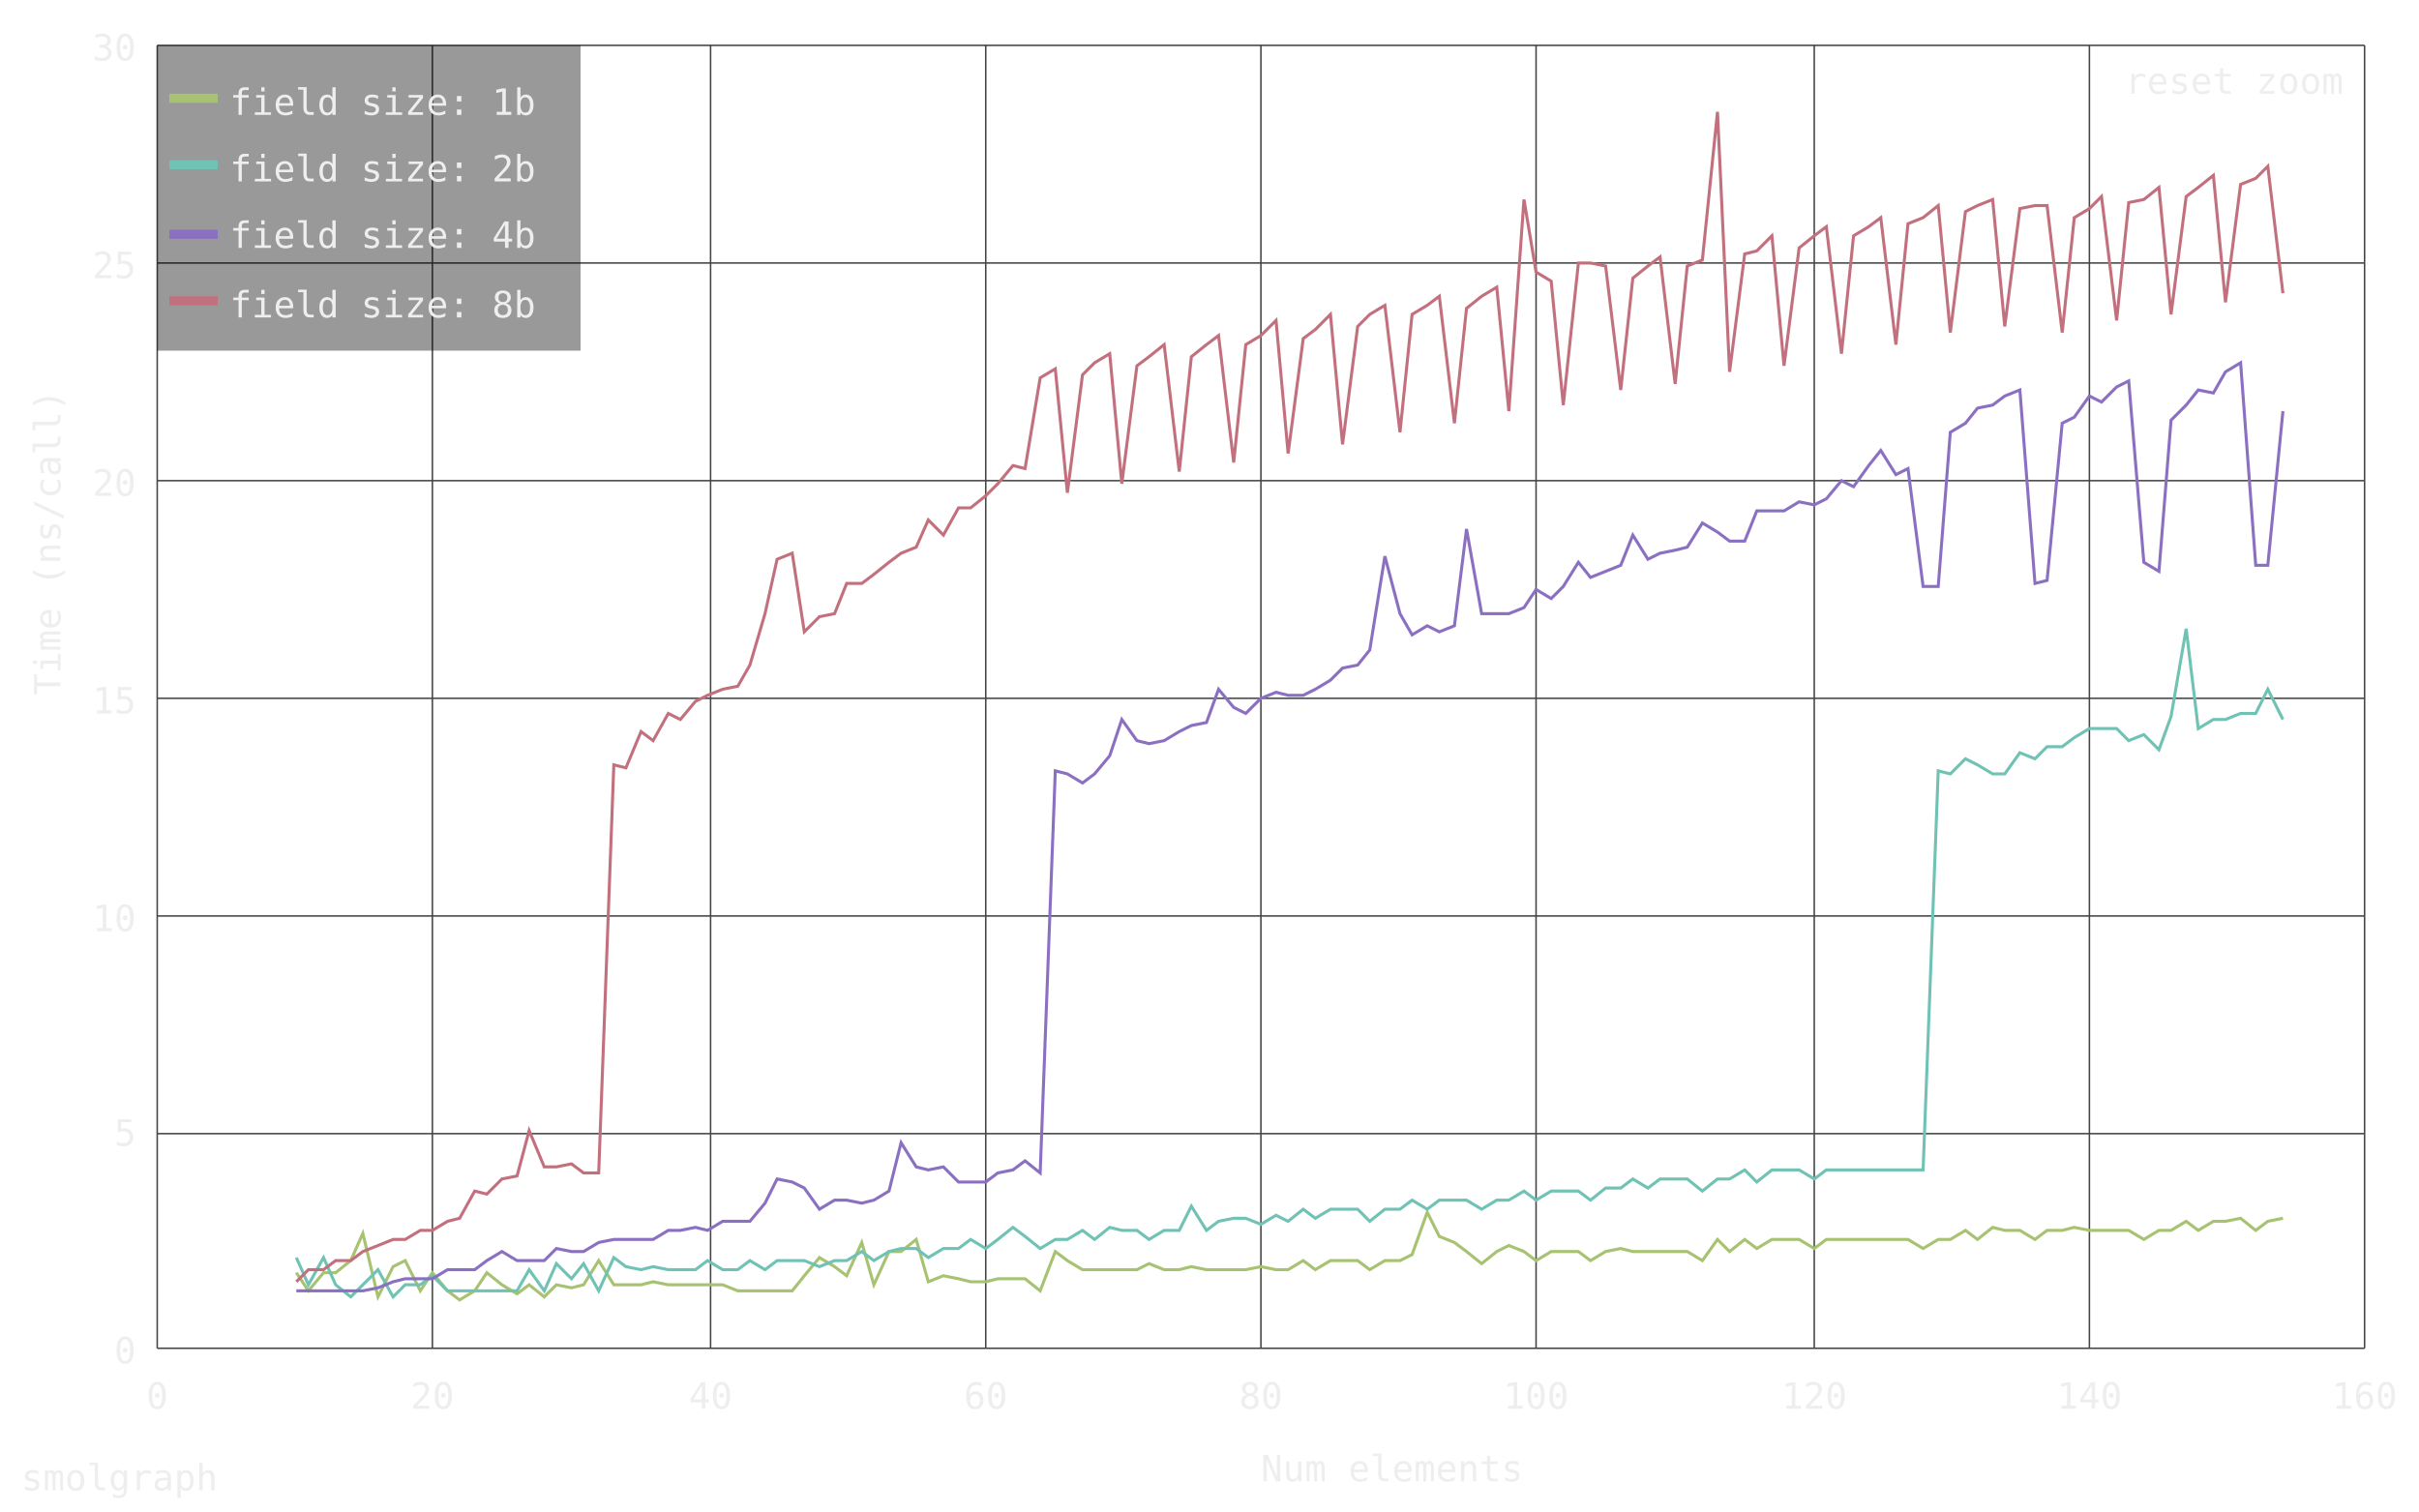
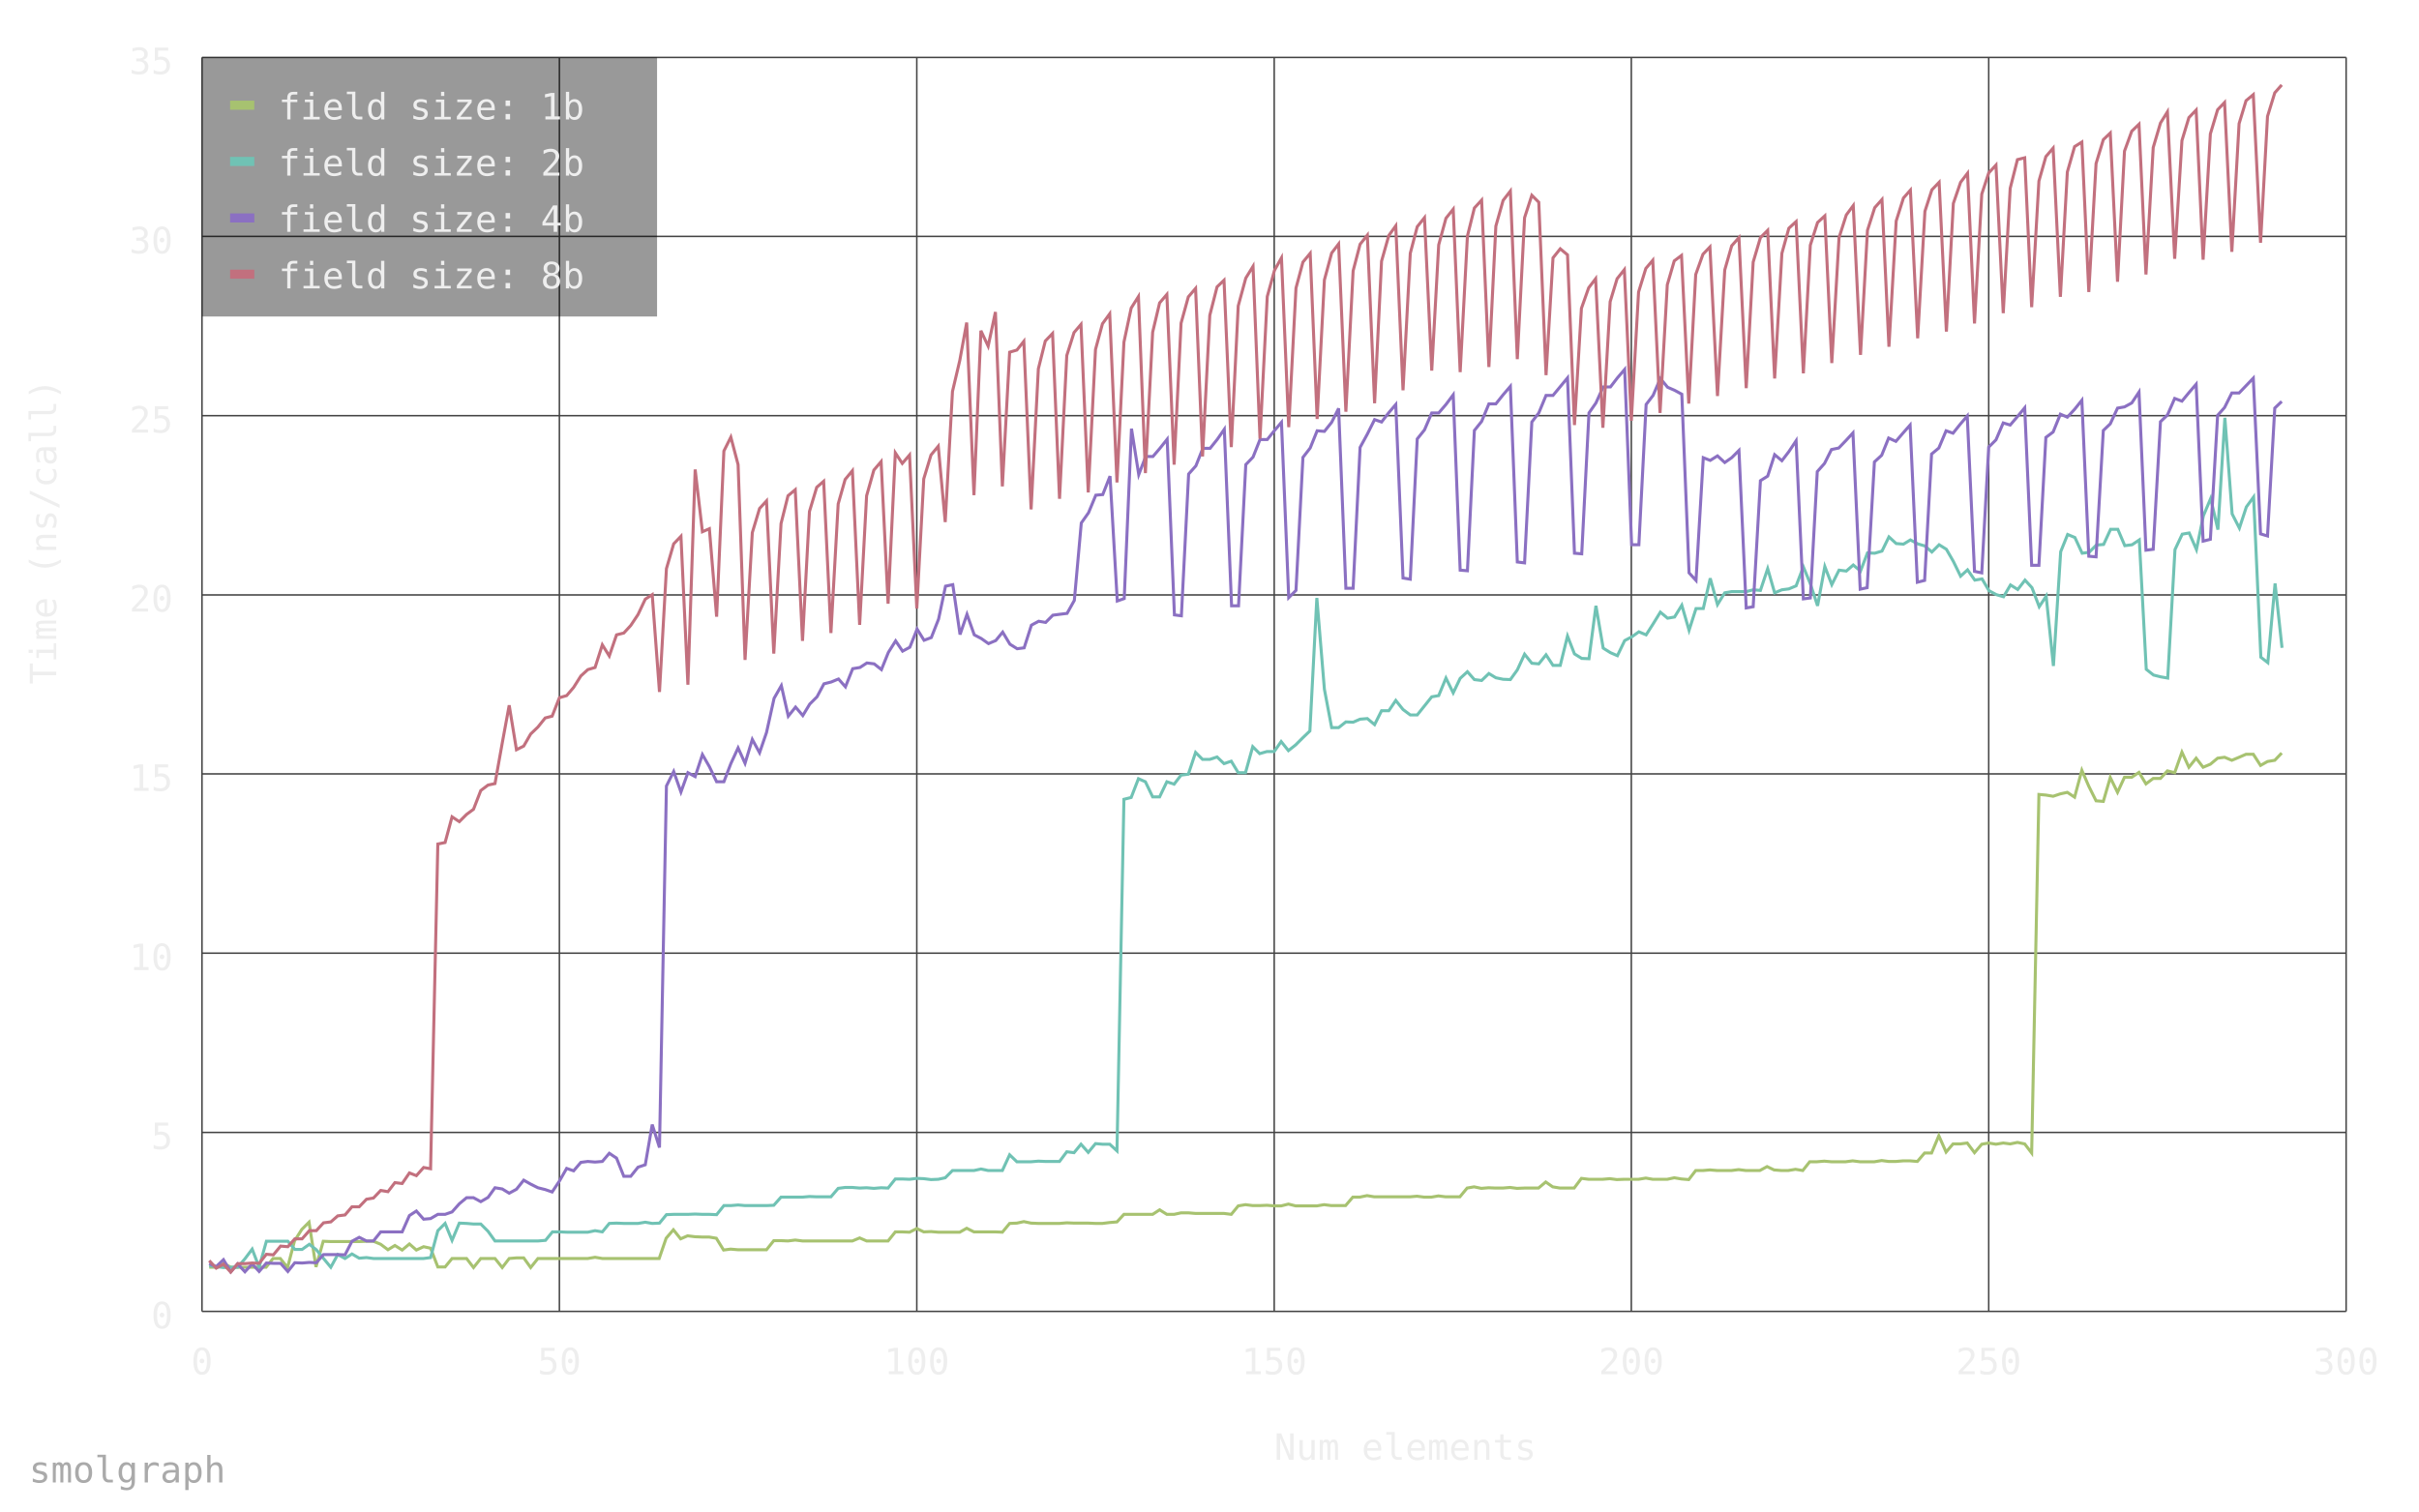
- <svg xmlns="http://www.w3.org/2000/svg" width="800" height="500" class="smolgraph" style="background:#2b2b2b">
+ <svg xmlns="http://www.w3.org/2000/svg" class="smolgraph" viewBox="0 0 800 500">
  <style>
-     svg.smolgraph text{font-family:monospace;font-size:12;white-space:pre;fill:#eee}svg.smolgraph .key{fill:rgba(0,0,0,.4)}
+ svg.smolgraph {
+   background: #2b2b2b;
+ }
+ 
+ svg.smolgraph &gt; .zoom-out {
+   text-anchor: end;
+   cursor: pointer;
+ }
+ 
+ svg.smolgraph &gt; a &gt; text {
+   fill: #aaa;
+ }
+ 
+ svg.smolgraph text {
+   font-family: monospace;
+   font-size: 12;
+   white-space: pre;
+   fill: #eee;
+ }
+ 
+ svg.smolgraph .tick {
+   stroke: #444;
+   stroke-width: 0.5;
+ }
+ 
+ svg.smolgraph &gt; .tracker &gt; line {
+   stroke: #eee;
+   stroke-width: 1;
+ }
+ 
+ svg.smolgraph &gt; .tracker &gt; circle {
+   fill: #eee;
+ }
+ 
+ svg.smolgraph .key {
+   fill: rgba(0,0,0,0.4);
+ }
+ 
+ svg.smolgraph .overlay {
+   fill: transparent;
+   cursor: crosshair;
+ }
  </style>
-   <path stroke="#444" stroke-width=".5" d="M52 15v431m91-431v431m92-431v431m91-431v431m91-431v431m91-431v431m92-431v431m91-431v431m91-431v431m-730 0h730M52 375h730M52 303h730M52 231h730M52 159h730M52 87h730M52 15h730" class="tick" />
-   <g text-anchor="middle">
-     <text x="52" y="466" class="tick-label">0</text>
-     <text x="143" y="466" class="tick-label">20</text>
-     <text x="235" y="466" class="tick-label">40</text>
-     <text x="326" y="466" class="tick-label">60</text>
-     <text x="417" y="466" class="tick-label">80</text>
-     <text x="508" y="466" class="tick-label">100</text>
-     <text x="600" y="466" class="tick-label">120</text>
-     <text x="691" y="466" class="tick-label">140</text>
-     <text x="782" y="466" class="tick-label">160</text>
+   <link rel="stylesheet" href="./graph.css" />
+   <path d="M66.8 19v414.8M185 19v414.8M303.2 19v414.8M421.4 19v414.8M539.5 19v414.8M657.7 19v414.8M775.9 19v414.8m-709.1 0h709.1M66.8 374.6h709.1M66.8 315.3h709.1M66.8 256h709.1M66.8 196.8h709.1M66.8 137.5h709.1M66.8 78.2h709.1M66.8 19h709.1" class="tick" />
+   <text x="66.8" y="454.6" class="tick-label" text-anchor="middle">0</text>
+   <text x="185" y="454.6" class="tick-label" text-anchor="middle">50</text>
+   <text x="303.2" y="454.6" class="tick-label" text-anchor="middle">100</text>
+   <text x="421.4" y="454.6" class="tick-label" text-anchor="middle">150</text>
+   <text x="539.5" y="454.6" class="tick-label" text-anchor="middle">200</text>
+   <text x="657.7" y="454.6" class="tick-label" text-anchor="middle">250</text>
+   <text x="775.9" y="454.6" class="tick-label" text-anchor="middle">300</text>
+   <text x="57.2" y="439.4" class="tick-label" text-anchor="end">0</text>
+   <text x="57.2" y="380.1" class="tick-label" text-anchor="end">5</text>
+   <text x="57.2" y="320.9" class="tick-label" text-anchor="end">10</text>
+   <text x="57.2" y="261.6" class="tick-label" text-anchor="end">15</text>
+   <text x="57.2" y="202.3" class="tick-label" text-anchor="end">20</text>
+   <text x="57.2" y="143.1" class="tick-label" text-anchor="end">25</text>
+   <text x="57.2" y="83.8" class="tick-label" text-anchor="end">30</text>
+   <text x="57.2" y="24.5" class="tick-label" text-anchor="end">35</text>
+   <text x="421.4" y="482.9">Num elements</text>
+   <text transform="rotate(-90 122.5 103.9)">Time (ns/call)</text>
+   <g fill="none">
+     <path stroke="hsl(80,40%,60%)" d="M69.2 419.2h2.3L74 418l2.4 1.2H88l2.3-2.9h2.4l2.4 3 2.3-8.8 2.4-3.8 2.4-2.4 2.3 14.8 2.4-8.5 2.4.1h9.5l2.4-.1h2.3l2.4 1 2.4 1.8 2.3-1.4 2.4 1.5 2.4-2 2.3 2 2.4-1.1 2.3.5 2.4 6.2h2.4l2.3-2.8h4.8l2.3 3 2.4-3h4.7l2.4 3 2.3-3 2.4-.2h2.4l2.3 3.2 2.4-3h16.5l2.4-.4 2.4.4H218l2.3-6.7 2.4-2.8 2.4 3 2.3-1 2.4.3 2.4.1h2.3l2.4.4 2.4 3.9 2.3-.3 2.4.2h9.5l2.4-3h2.4l2.3.1 2.4-.3 2.4.3h16.5l2.4-1 2.3 1h7.1l2.4-3h2.3l2.4.1 2.4-1.2 2.3 1.1 2.4-.1 2.4.2h7.1l2.3-1.3 2.4 1.2h7.1l2.3.1 2.4-2.9 2.4-.1 2.3-.5 2.4.5 2.4.1h7l2.4-.2 2.4.1h4.7l2.4.1h2.3l2.4-.3 2.4-.2 2.3-2.5h9.5l2.3-1.5 2.4 1.5h2.4l2.3-.5h2.4l2.4.2h9.4l2.4.3 2.3-2.8 2.4-.4 2.4.3h2.3l2.4-.1 2.4.2h2.3l2.4-.6 2.4.6h7l2.4-.4 2.4.3h4.7l2.4-2.8h2.3l2.4-.5 2.4.4h11.8l2.3-.2 2.4.3h2.4l2.3-.4 2.4.3h4.7l2.4-2.9 2.3-.4 2.4.5 2.4-.2 2.3.1h2.4l2.4-.2 2.3.3 2.4-.1h4.7l2.4-2 2.3 1.6 2.4.4h4.7l2.4-3.2 2.4.3h4.6l2.4-.2 2.3.3 2.4-.1h4.8l2.4-.4 2.3.4h4.8l2.3-.5 2.4.4 2.4.2 2.3-3h2.4l2.3-.2 2.4.2h4.7l2.4-.3 2.4.3h4.6l2.4-1.3 2.3 1.1 2.4.2h2.3l2.4-.4 2.4.4 2.3-2.9h2.4l2.4-.2 2.3.2h4.8l2.3-.3 2.4.3h4.8l2.4-.4 2.3.3h2.4l2.4-.2h2.3l2.4.2 2.4-2.8h2.3l2.4-5.7 2.4 5.4 2.3-2.7h2.4l2.3-.3 2.4 3.2 2.4-2.8 2.3-.4 2.4.4 2.4-.4 2.3.3 2.4-.5 2.4.5 2.3 3 2.4-118.6 2.3.2 2.4.4 2.4-.8 2.3-.5 2.4 1.6 2.4-8.9 2.3 5.3 2.4 4.8 2.4.2 2.3-7.9 2.4 4.9 2.3-5h2.4l2.4-1.6 2.3 3.8 2.4-1.8h2.4l2.3-2.5 2.4.6 2.4-6.8 2.3 5 2.4-3 2.3 3 2.4-1 2.4-2 2.3-.3 2.4 1 2.4-1 2.3-1h2.4l2.4 3.7 2.3-1.3 2.4-.4 2.3-2.4" />
+     <path stroke="hsl(170,40%,60%)" d="m69.2 418.7 2.3.3 2.4.3 2.4-.1h2.3l2.4-2.8 2.4-3.2 2.3 6 2.4-8.6h7.1l2.3 2.7h2.4l2.4-1.7 2.3 1.8 2.4 2.9 2.4 2.9 2.3-4.2 2.4 1.3 2.3-1.5 2.4 1.4 2.4-.2 2.3.3h16.6l2.3-.3 2.4-8.9 2.4-2.4 2.3 5.6 2.4-5.7 2.4.1 2.3.2h2.4l2.4 2.4 2.3 3.2H178l2.4-.2 2.3-2.8h2.4l2.4.1h6.9l2.4-.5 2.4.4 2.3-2.8 2.4-.1 2.4.1h4.7l2.4-.4 2.3.4 2.4-.1 2.3-2.8 2.4-.1h4.7l2.4-.1 2.4.1h2.3l2.4.1 2.4-3h2.3l2.4-.2 2.3.2h7.1l2.4-.1 2.4-2.7h7.1l2.3-.2 2.4.1h4.7l2.4-2.8 2.3-.3h2.4l2.4.2 2.3-.1 2.4.2 2.4-.2 2.3.1 2.4-3h2.3l2.4.1 2.4-.3 2.3.1 2.4.3 2.4-.1 2.3-.5 2.4-2.4h7.1l2.3-.5 2.4.5h4.7l2.4-5.2 2.4 2.3h4.7l2.4-.2 2.3.1h4.7l2.4-3.2 2.4.3 2.3-2.8 2.4 2.7 2.4-2.9 2.3.2h2.4l2.4 2.2 2.3-116.3 2.4-.6 2.4-6.2 2.3 1 2.4 5h2.3l2.4-5 2.4.8 2.3-3 2.4-.3 2.4-7.2 2.3 2.3h2.4l2.4-.8 2.3 2.2 2.4-.8 2.3 3.8h2.4l2.4-8.6 2.3 2.3 2.4-.7h2.4l2.3-3.3 2.4 3 2.4-1.9 2.3-2.3 2.4-2.3 2.3-44L438 228l2.4 12.7h2.3l2.4-1.9 2.4.1 2.3-1 2.4-.2 2.4 2 2.3-4.6h2.4l2.3-3.4 2.4 3 2.4 1.8h2.3l2.4-3 2.4-3 2.3-.4 2.4-5.8 2.4 4.9 2.3-4.8 2.4-2.2 2.3 2.6 2.4.3 2.4-2.3 2.3 1.4 2.4.5 2.4.1 2.3-3.2 2.4-5.2 2.4 3 2.3.2 2.4-3 2.3 3.5h2.4l2.4-9.7 2.3 5.9 2.4 1.5 2.4.1 2.3-17.5 2.4 14 2.4 1.5 2.3 1 2.4-5 2.3-1.2 2.4-1.7 2.4 1 2.3-3.6 2.4-3.9 2.4 2 2.3-.4 2.4-3.9 2.4 8.3 2.3-7.2h2.4l2.3-10 2.4 8.7 2.4-3.9 2.3-.4h4.8l2.3-.6 2.4.2 2.4-7.2 2.3 8 2.4-1 2.3-.3 2.4-1 2.4-6.3 2.3 5.6 2.4 7.3 2.4-13 2.3 6 2.4-4.8 2.4.3 2.3-2 2.4 2 2.3-6 2.4.1 2.4-.7 2.3-4.7 2.4 2.2 2.4.2 2.3-1.4 2.4 1.3 2.4.7 2.3 2 2.4-2.4 2.4 1.5 2.3 4 2.4 4.9 2.3-2.1 2.4 3.4 2.4-.4 2.3 3.9 2.4 1.3 2.4.7 2.3-3.9 2.4 1.5 2.4-3.1 2.3 2.5 2.4 6.3 2.3-3.5 2.4 23.1 2.4-37.8 2.3-5.7 2.4 1 2.4 5.2 2.3-.3 2.4-2.4 2.4-.2 2.3-5h2.4l2.3 5.4 2.4-.3 2.4-1.6 2.3 42.8 2.4 1.9 2.4.6 2.3.4 2.4-42.5 2.4-5.1 2.3-.4 2.4 5.5 2.3-11.2 2.4-5.7 2.4 10.3 2.3-37 2.4 31.8 2.4 4.7 2.3-7 2.4-3.3 2.4 53 2.3 1.8 2.4-26.2 2.3 21.3" />
+     <path stroke="hsl(260,40%,60%)" d="m69.2 418 2.3 1 2.4-2.3 2.4 4 2.3-2.6 2.4 2.6 2.4-2.6 2.3 2.5 2.4-2.8 2.3.1h2.4l2.4 2.7 2.3-2.9 2.4.1 2.4-.2 2.3.1 2.4-2.7h4.7l2.4.1 2.3-4.5 2.4-1.3 2.4 1.2h2.3l2.4-3h7.1l2.4-5.4 2.3-1.5 2.4 2.7 2.3-.2 2.4-1.4h2.4l2.3-.8 2.4-2.7 2.4-2h2.3l2.4 1.3 2.4-1.4 2.3-3.2 2.4.4 2.3 1.4 2.4-1.3 2.4-3 2.3 1.3 2.4 1.2 2.4.6 2.3.8 2.4-3.6 2.4-4.2 2.3.8 2.4-2.8 2.3-.3 2.4.2 2.4-.2 2.3-2.7 2.4 1.6 2.4 6h2.3l2.4-3 2.4-.8 2.3-13.3 2.4 7.6 2.3-119.6 2.4-4.8 2.4 6.8 2.3-6.4 2.4 1.3 2.4-7.3 2.3 4 2.4 5h2.4l2.3-6 2.4-5.2 2.3 5.1 2.4-7.9 2.4 4.4 2.3-6.7L256 231l2.4-4.2 2.3 10.1 2.4-3 2.4 2.8 2.3-3.8 2.4-2.4 2.3-4.3 2.4-.6 2.4-1 2.3 2.6 2.4-6 2.4-.4 2.3-1.5 2.4.3 2.4 1.9 2.3-5.7 2.4-3.8 2.3 3.4 2.4-1.3 2.4-6 2.3 3.7 2.4-.9 2.4-6.1 2.3-10.9 2.4-.5 2.4 16.5 2.3-6.7 2.4 6.8 2.3 1.2 2.4 1.7 2.4-1 2.3-2.8 2.4 4 2.4 1.5 2.3-.3 2.4-7.5 2.4-1.3 2.3.4 2.4-2.4 2.3-.3 2.4-.3 2.4-4.3 2.3-25.6 2.4-3.4 2.4-5.8 2.3-.2 2.4-6.1 2.4 41.3 2.3-.8 2.4-56.2 2.4 15.2 2.3-6h2.4l2.3-2.7 2.4-3 2.4 58.1 2.3.3 2.4-46.9 2.4-2.7 2.3-5.8h2.4l2.4-3 2.3-3.3 2.4 58.4h2.3l2.4-46.7 2.4-2.5 2.3-5.8h2.4l2.4-3 2.3-2.7 2.4 58 2.4-2.4 2.3-44 2.4-3.1 2.3-5.7 2.4.2 2.4-3 2.3-4.6 2.4 59.5h2.4l2.3-46.6 2.4-4.4 2.4-4.8 2.3.8 2.4-3.1 2.3-2.7 2.4 57.4 2.4.4 2.3-46.4 2.4-3 2.4-5.6h2.3l2.4-2.8 2.4-3.2 2.3 58 2.4.2 2.3-46.4 2.4-3 2.4-5.8h2.3l2.4-3 2.4-2.8 2.3 58.1 2.4.3 2.4-46.6 2.3-3 2.4-5.8h2.3l2.4-2.9 2.4-2.9 2.3 58 2.4.2 2.4-46.6 2.3-3.3 2.4-5.3h2.4l2.3-3 2.4-2.8 2.3 58h2.4l2.4-46.4 2.3-3 2.4-5.6 2.4 2.9 2.3 1 2.4 1.3 2.4 59.1 2.3 2.5 2.4-40.6 2.3.9 2.4-1.5 2.4 2.2 2.3-1.6 2.4-2.4 2.4 52.1 2.3-.4 2.4-41.7 2.4-1.5 2.3-7.1 2.4 2 2.3-3 2.4-3.6 2.4 52.3 2.3-.3L601 156l2.4-2.7 2.3-4.6 2.4-.5 2.4-2.5 2.3-2.5 2.4 51.7 2.3-.5 2.4-41.6 2.4-2.2 2.3-5.7 2.4 1.1 2.4-2.8 2.3-2.6 2.4 52 2.4-.6 2.3-41.8 2.4-2 2.4-5.7 2.3.8 2.4-3 2.3-2.7L653 189l2.4.5 2.3-41.6 2.4-2.4 2.4-5.6 2.3.7 2.4-2.8 2.4-2.9 2.3 52.1h2.4l2.3-42.3 2.4-1.8 2.4-5.9 2.3 1 2.4-2.6 2.4-3 2.3 51.6 2.4.2 2.4-41.8 2.3-2.2 2.4-5.2 2.3-.4 2.4-1.3 2.4-3.6 2.3 52.3 2.4-.3 2.4-42.2 2.3-2.2 2.4-5.5 2.4.9 2.3-2.8 2.4-2.8 2.3 51.9 2.4-.6 2.4-41 2.3-2.6 2.4-4.8h2.4l2.3-2.4 2.4-2.5 2.4 51.5 2.3.7 2.4-42.3 2.3-2.2" />
+     <path stroke="hsl(350,40%,60%)" d="m69.2 417 2.3 2.5 2.4-1.3 2.4 2.6 2.3-2.8H81l2.4-.2 2.3.1 2.4-3 2.3.2 2.4-2.9 2.4.2 2.3-2.6h2.4l2.4-2.7h2.3l2.4-2.6 2.4-.3 2.3-2 2.4-.3 2.3-2.7h2.4l2.4-2.5 2.3-.4 2.4-2.5 2.4.4 2.3-3 2.4.3 2.4-3.5 2.3.9 2.4-2.7 2.3.4 2.4-107.4 2.4-.5 2.3-8.5 2.4 1.6 2.4-2.4 2.3-1.7 2.4-6.2 2.4-1.8 2.3-.5 2.4-13.4 2.3-12.5 2.4 14.7 2.4-1.2 2.3-4 2.4-2.3 2.4-3 2.3-.6 2.4-6.1 2.4-.7 2.3-2.7 2.4-3.8 2.3-2.1 2.4-.7 2.4-7.5 2.3 3.7 2.4-7 2.4-.6 2.3-2.5 2.4-3.6 2.4-5.1 2.3-1.5 2.4 32.2 2.3-40.8 2.4-8.2 2.4-2.5 2.3 49.1 2.4-71.2 2.4 20.6 2.3-1L237 204l2.4-54.8 2.3-4.6 2.4 9.1 2.3 64.6 2.4-42.1 2.4-8 2.3-2.5 2.4 50.5 2.4-43 2.3-9.2 2.4-2 2.4 50 2.3-42.8 2.4-8 2.3-2 2.4 50.2 2.4-42.7 2.3-8.1 2.4-2.9 2.4 51 2.3-42.7 2.4-8.5 2.4-2.8 2.3 47 2.4-49.9 2.3 3.5 2.4-2.8 2.4 50.8 2.3-42.9 2.4-7.9 2.4-2.9 2.3 25.1 2.4-43.2 2.4-10.2 2.3-12.6 2.4 57.1 2.3-54.4 2.4 5.1 2.4-11.3 2.3 57.7 2.4-44.4 2.4-.7 2.3-2.9 2.4 55.6 2.4-46.5 2.3-9.2 2.4-2.5 2.3 54.7 2.4-47.4 2.4-7.6 2.3-2.7 2.4 55.6 2.4-47.3 2.3-8.5 2.4-3.3 2.4 55.8 2.3-46.4 2.4-11.3 2.4-3.8 2.3 58.4 2.4-46.6 2.3-9.7 2.4-2.8 2.4 56.3 2.3-46.8 2.4-8.7 2.4-2.8 2.3 55.6 2.4-46.7 2.4-9.4 2.3-2.2 2.4 55.2 2.3-46.7L412 92l2.4-3.9 2.3 57 2.4-47 2.4-8.7 2.3-4.1 2.4 56 2.4-46 2.3-8.6 2.4-2.9 2.3 54.8 2.4-46 2.4-8.9 2.3-3 2.4 55.5 2.4-46.6 2.3-8.8 2.4-3 2.4 55.6 2.3-47 2.4-8.5 2.3-3.2 2.4 54.4 2.4-45.3 2.3-8.8 2.4-3 2.4 50.6 2.3-41.6 2.4-8.8 2.4-3 2.3 53.9 2.4-45 2.3-9.3 2.4-2.6 2.4 55.2 2.3-46.6 2.4-8.5 2.4-3.1 2.3 55.6 2.4-46.8 2.4-7.4 2.3 2.3 2.4 57.2 2.3-38.8 2.4-3 2.4 2 2.3 56.3L523 102l2.4-6.8 2.3-3 2.4 49.3 2.4-41.7 2.3-7.6 2.4-3 2.3 50 2.4-42.6 2.4-7.8 2.3-2.7 2.4 50.5 2.4-42.4 2.3-7.9 2.4-1.8 2.4 49 2.3-42.7 2.4-6.7 2.3-2.4L568 131l2.4-41.7 2.3-8 2.4-2.7 2.4 49.8 2.3-41.7 2.4-8.1 2.4-2.4 2.3 49 2.4-41.4 2.3-8.3 2.4-2.2 2.4 50.2 2.3-42.4 2.4-7.5 2.4-2.2 2.3 48.7 2.4-41.5 2.4-7.5 2.3-3.1 2.4 49.4 2.3-41.2 2.4-7.5 2.4-2.7 2.3 48.7 2.4-41.6 2.4-7.6 2.3-2.6 2.4 49 2.4-42 2.3-7.1 2.4-2.5 2.4 49.4 2.3-42.4 2.4-7 2.3-3L653 107l2.4-42.8 2.3-7 2.4-2.6 2.4 49 2.3-41.3 2.4-9.5 2.4-.6 2.3 49.4 2.4-41.7 2.3-8.1L679 49l2.4 49.2 2.3-41.3 2.4-8.4 2.4-1.5 2.3 49.6 2.4-42.5 2.4-7.9 2.3-2.2 2.4 49.2 2.3-43.2 2.4-6.6 2.4-2.3 2.3 49.7 2.4-42 2.4-8.1 2.3-3.7 2.4 48.6 2.4-39.1 2.3-7.6 2.4-2.5 2.3 49.5 2.4-41.6 2.4-8 2.3-2.4 2.4 49.4 2.4-42.4 2.3-7.6 2.4-2 2.4 49 2.3-41.8 2.4-7.8 2.3-2.6" />
  </g>
-   <g text-anchor="end">
-     <text x="45" y="451" class="tick-label">0</text>
-     <text x="45" y="379" class="tick-label">5</text>
-     <text x="45" y="308" class="tick-label">10</text>
-     <text x="45" y="236" class="tick-label">15</text>
-     <text x="45" y="164" class="tick-label">20</text>
-     <text x="45" y="92" class="tick-label">25</text>
-     <text x="45" y="20" class="tick-label">30</text>
+   <g class="key">
+     <path d="M66.8 19h150.5v85.7H66.8z" class="key" />
+     <text x="92.1" y="39.5">field size: 1b</text>
+     <path fill="hsl(80,40%,60%)" d="M76.1 33.3h8v3h-8z" />
+     <text x="92.1" y="58.1">field size: 2b</text>
+     <path fill="hsl(170,40%,60%)" d="M76.1 51.9h8v3h-8z" />
+     <text x="92.1" y="76.7">field size: 4b</text>
+     <path fill="hsl(260,40%,60%)" d="M76.1 70.6h8v3h-8z" />
+     <text x="92.1" y="95.4">field size: 8b</text>
+     <path fill="hsl(350,40%,60%)" d="M76.1 89.2h8v3h-8z" />
  </g>
-   <text x="417" y="490">Num elements</text>
-   <text transform="rotate(-90 125 105)">Time (ns/call)</text>
-   <path fill="none" stroke="hsl(80,40%,60%)" d="m98 421 4 6 5-6h4l5-4 4-9 5 21 5-10 4-2 5 10 4-6 5 6 4 3 5-3 4-6 5 4 5 3 4-3 5 4 4-4 5 1 4-1 5-8 5 8h9l4-1 5 1h18l5 2h18l4-5 5-6 5 3 4 3 5-11 4 14 5-11h4l5-4 4 14 5-2 5 1 4 1h5l4-1h9l5 4 5-13 4 3 5 3h18l4-2 5 2h5l4-1 5 1h13l5-1 5 1h4l5-3 4 3 5-3h9l4 3 5-3h5l4-2 5-14 4 8 5 2 4 3 5 4 5-4 4-2 5 2 4 3 5-3h9l4 3 5-3 5-1 4 1h18l5 3 5-7 4 4 5-4 4 3 5-3h9l5 3 4-3h27l5 3 5-3h4l5-3 4 3 5-4 4 1h5l5 3 4-3h5l4-1 5 1h13l5 3 5-3h4l5-3 4 3 5-3h4l5-1 5 4 4-3 5-1" />
-   <path fill="none" stroke="hsl(170,40%,60%)" d="m98 416 4 9 5-9 4 9 5 4 4-4 5-5 5 9 4-4h5l4-3 5 5h23l4-7 5 7 4-9 5 5 4-5 5 9 5-11 4 3 5 1 4-1 5 1h9l4-3 5 3h5l4-3 5 3 4-3h9l5 2 5-2h4l5-3 4 3 5-3 4-1h5l4 3 5-3h5l4-3 5 3 4-3 5-4 4 3 5 4 5-3h4l5-3 4 3 5-4 4 1h5l4 3 5-3h5l4-8 5 8 4-3 5-1h4l5 2 5-3 4 2 5-4 4 3 5-3h9l4 4 5-4h5l4-3 5 3 4-3h9l5 3 5-3h4l5-3 4 3 5-3h9l4 3 5-4h5l4-3 5 3 4-3h9l5 4 5-4h4l5-3 4 4 5-4h9l5 3 4-3h32l5-132 4 1 5-5 4 2 5 3h4l5-7 5 2 4-4h5l4-3 5-3h9l4 4 5-2 5 5 4-11 5-29 4 33 5-3h4l5-2h5l4-8 5 10" />
-   <path fill="none" stroke="hsl(260,40%,60%)" d="M98 427h22l5-1 5-2 4-1h9l5-3h9l4-3 5-3 5 3h9l4-4 5 1h4l5-3 5-1h13l5-3h4l5-1 4 1 5-3h9l5-6 4-8 5 1 4 2 5 7 5-3h4l5 1 4-1 5-3 4-16 5 8 4 1 5-1 5 5h9l4-3 5-1 4-3 5 4 5-133 4 1 5 3 4-3 5-6 4-12 5 7 4 1 5-1 5-3 4-2 5-1 4-11 5 6 4 2 5-5 5-2 4 1h5l4-2 5-3 4-4 5-1 4-5 5-31 5 19 4 7 5-3 4 2 5-2 4-32 5 28h9l5-2 4-6 5 3 4-4 5-8 4 5 5-2 5-2 4-10 5 8 4-2 5-1 4-1 5-8 5 3 4 3h5l4-10h9l5-3 5 1 4-2 5-6 4 2 5-7 4-5 5 8 4-2 5 39h5l4-51 5-3 4-5 5-1 4-3 5-2 5 64 4-1 5-52 4-2 5-7 4 2 5-5 4-2 5 60 5 3 4-50 5-5 4-5 5 1 4-7 5-3 5 67h4l5-51" />
-   <path fill="none" stroke="hsl(350,40%,60%)" d="m98 424 4-4h5l4-3h5l4-3 5-2 5-2h4l5-3h4l5-3 4-1 5-9 4 1 5-5 5-1 4-15 5 12h4l5-1 4 3h5l5-135 4 1 5-12 4 3 5-9 4 2 5-6 4-2 5-2 5-1 4-7 5-17 4-18 5-2 4 26 5-5 5-1 4-10h5l4-3 5-4 4-3 5-2 4-9 5 5 5-9h4l5-4 4-4 5-6 4 1 5-30 5-3 4 41 5-39 4-4 5-3 4 43 5-39 4-3 5-4 5 42 4-38 5-4 4-3 5 42 4-39 5-3 5-5 4 44 5-38 4-3 5-5 4 43 5-39 4-4 5-3 5 42 4-39 5-3 4-3 5 42 4-38 5-4 5-3 4 41 5-70 4 24 5 3 4 41 5-47h4l5 1 5 41 4-37 5-4 4-3 5 42 4-39 5-2 5-49 4 86 5-39 4-1 5-5 4 43 5-39 5-4 4-3 5 42 4-39 5-3 4-3 5 42 4-40 5-2 5-4 4 42 5-40 4-2 5-2 4 42 5-39 5-1h4l5 42 4-38 5-3 4-4 5 41 4-39 5-1 5-4 4 42 5-39 4-3 5-4 4 42 5-39 5-2 4-4 5 42" />
-   <g class="key">
-     <path d="M52 15h140v101H52z" class="key" />
-     <text x="76" y="38">field size: 1b</text>
-     <path fill="hsl(80,40%,60%)" d="M56 31h16v3H56z" />
-     <text x="76" y="60">field size: 2b</text>
-     <path fill="hsl(170,40%,60%)" d="M56 53h16v3H56z" />
-     <text x="76" y="82">field size: 4b</text>
-     <path fill="hsl(260,40%,60%)" d="M56 76h16v3H56z" />
-     <text x="76" y="105">field size: 8b</text>
-     <path fill="hsl(350,40%,60%)" d="M56 98h16v3H56z" />
-   </g>
-   <path fill="transparent" d="M0 15h800v431H0z" class="overlay" cursor="crosshair" />
+   <path d="M0 19h800v414.9H0z" class="overlay" />
  <a>
-     <text x="7" y="493" fill="#aaa">smolgraph</text>
+     <text x="9.6" y="490.4">smolgraph</text>
  </a>
-   <text x="775" y="31" class="zoom-out" cursor="pointer" text-anchor="end">reset zoom</text>
</svg>
